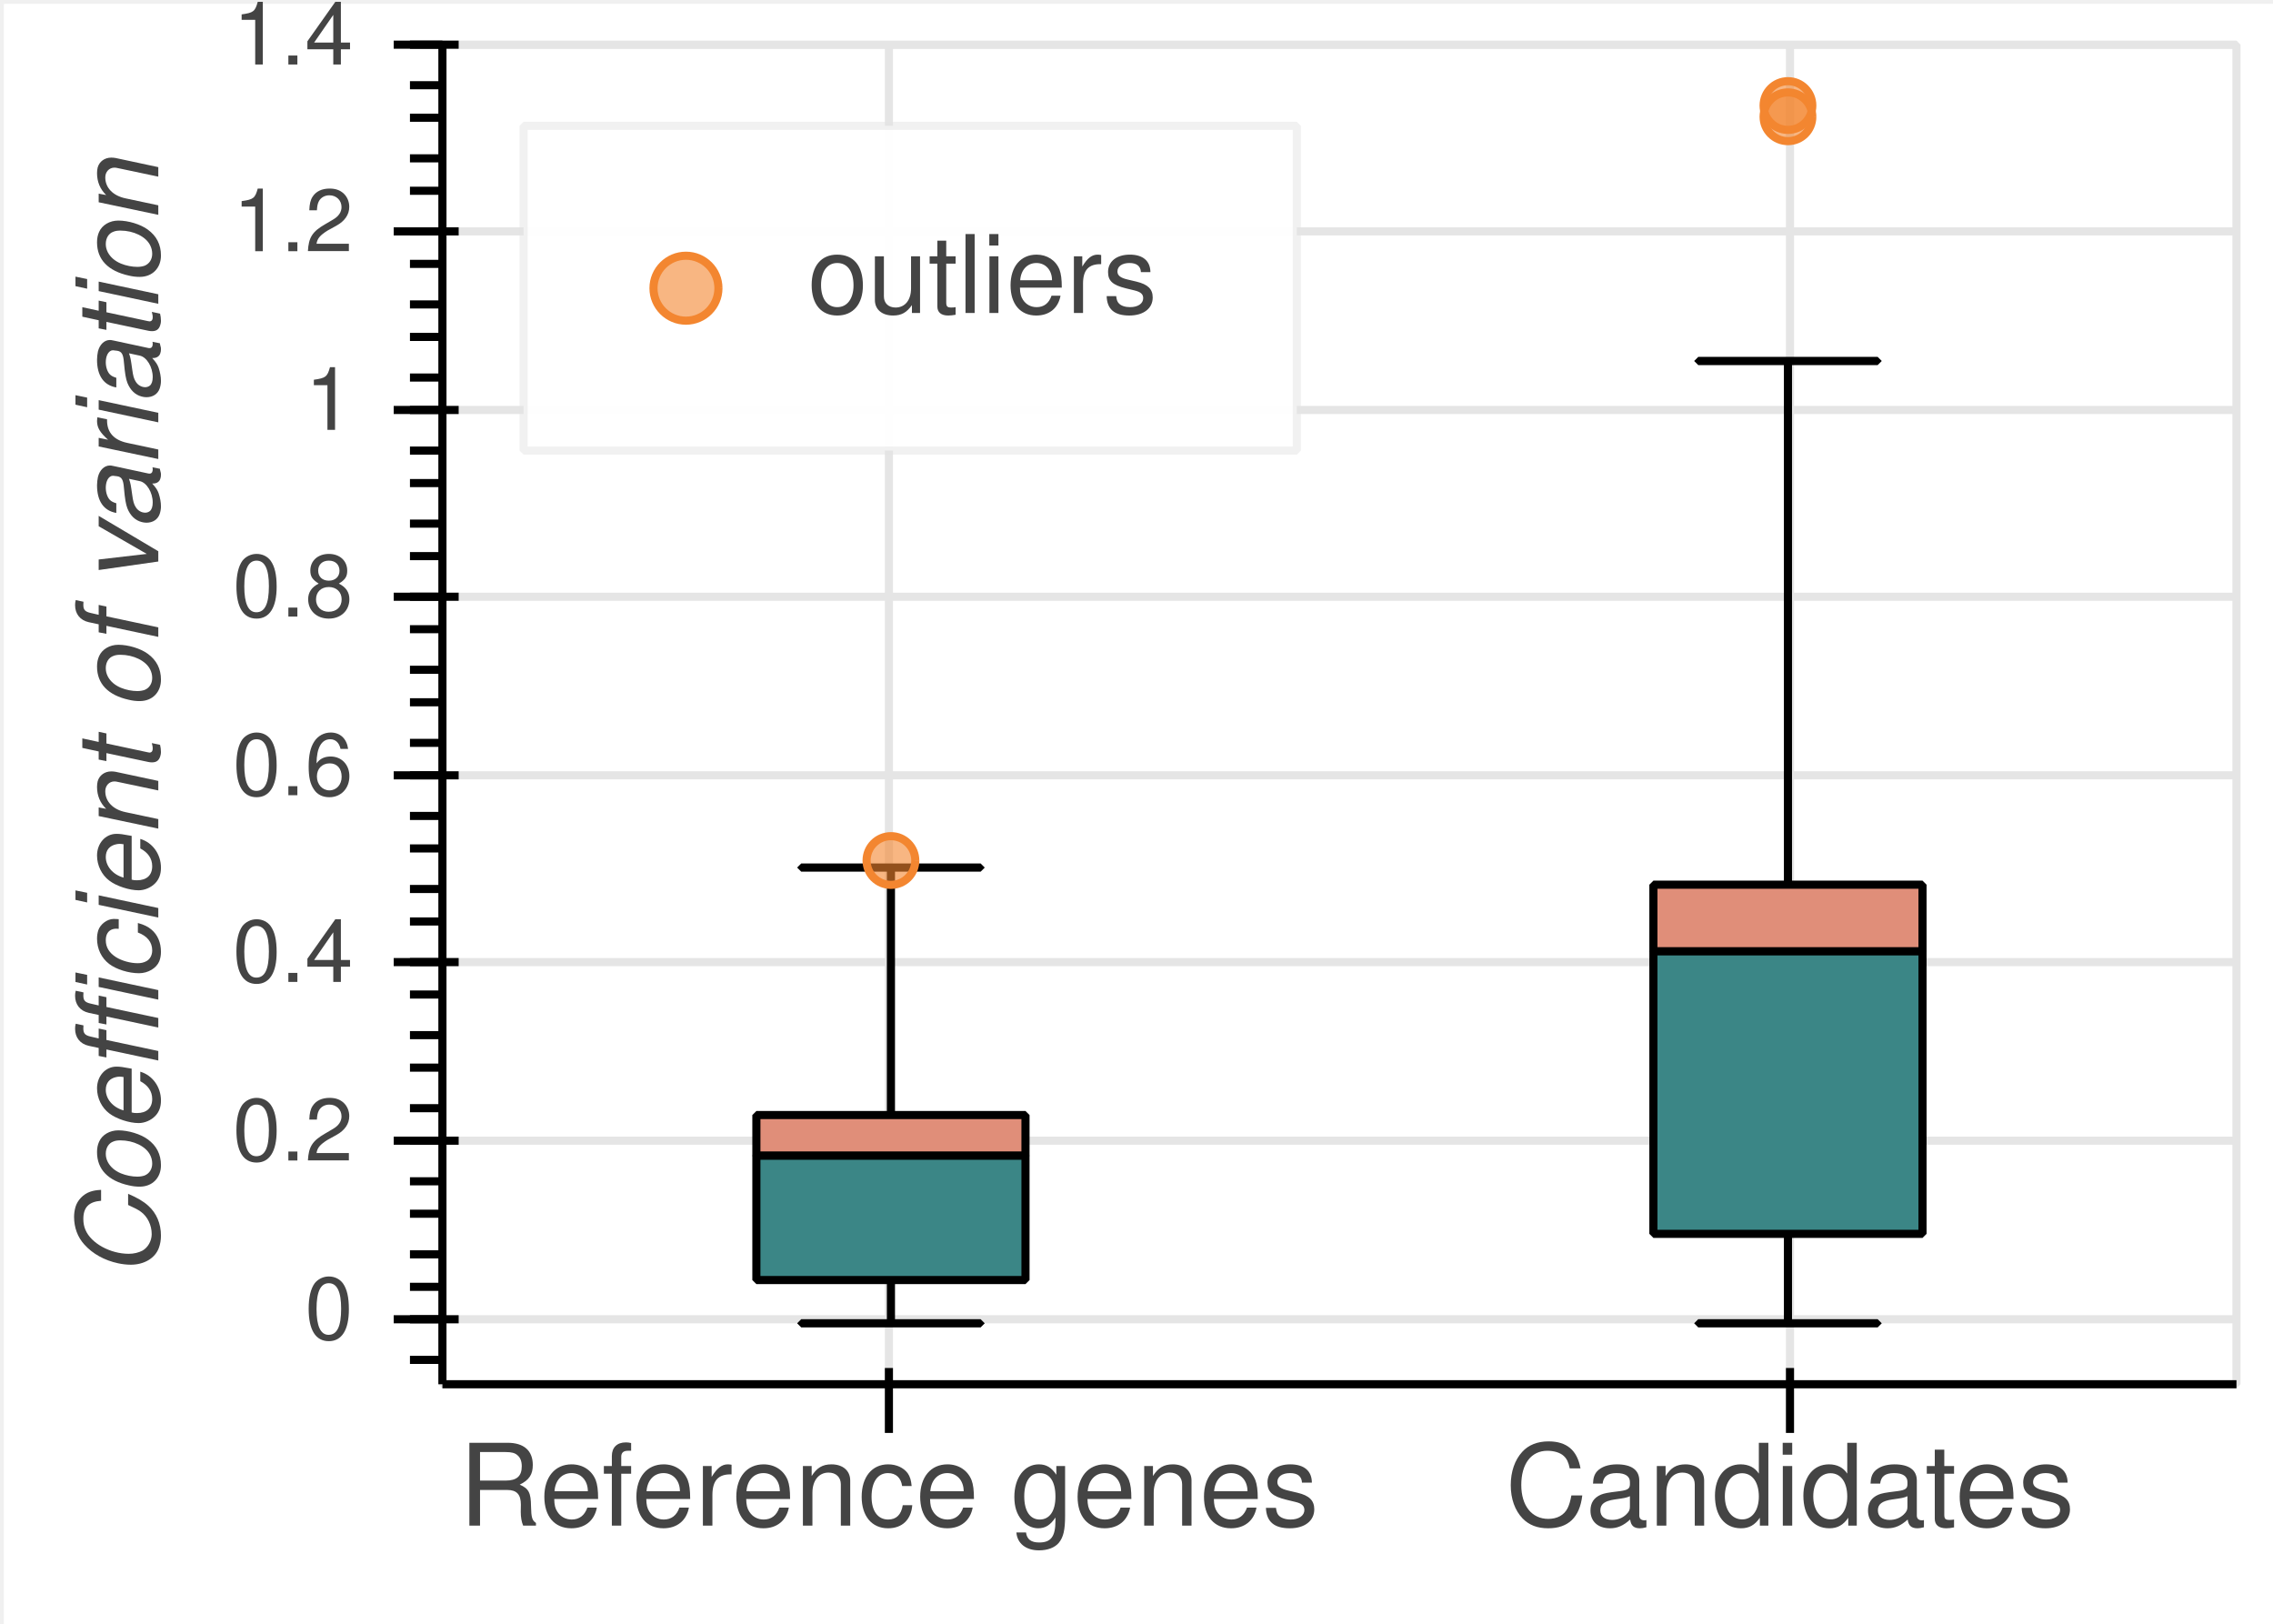
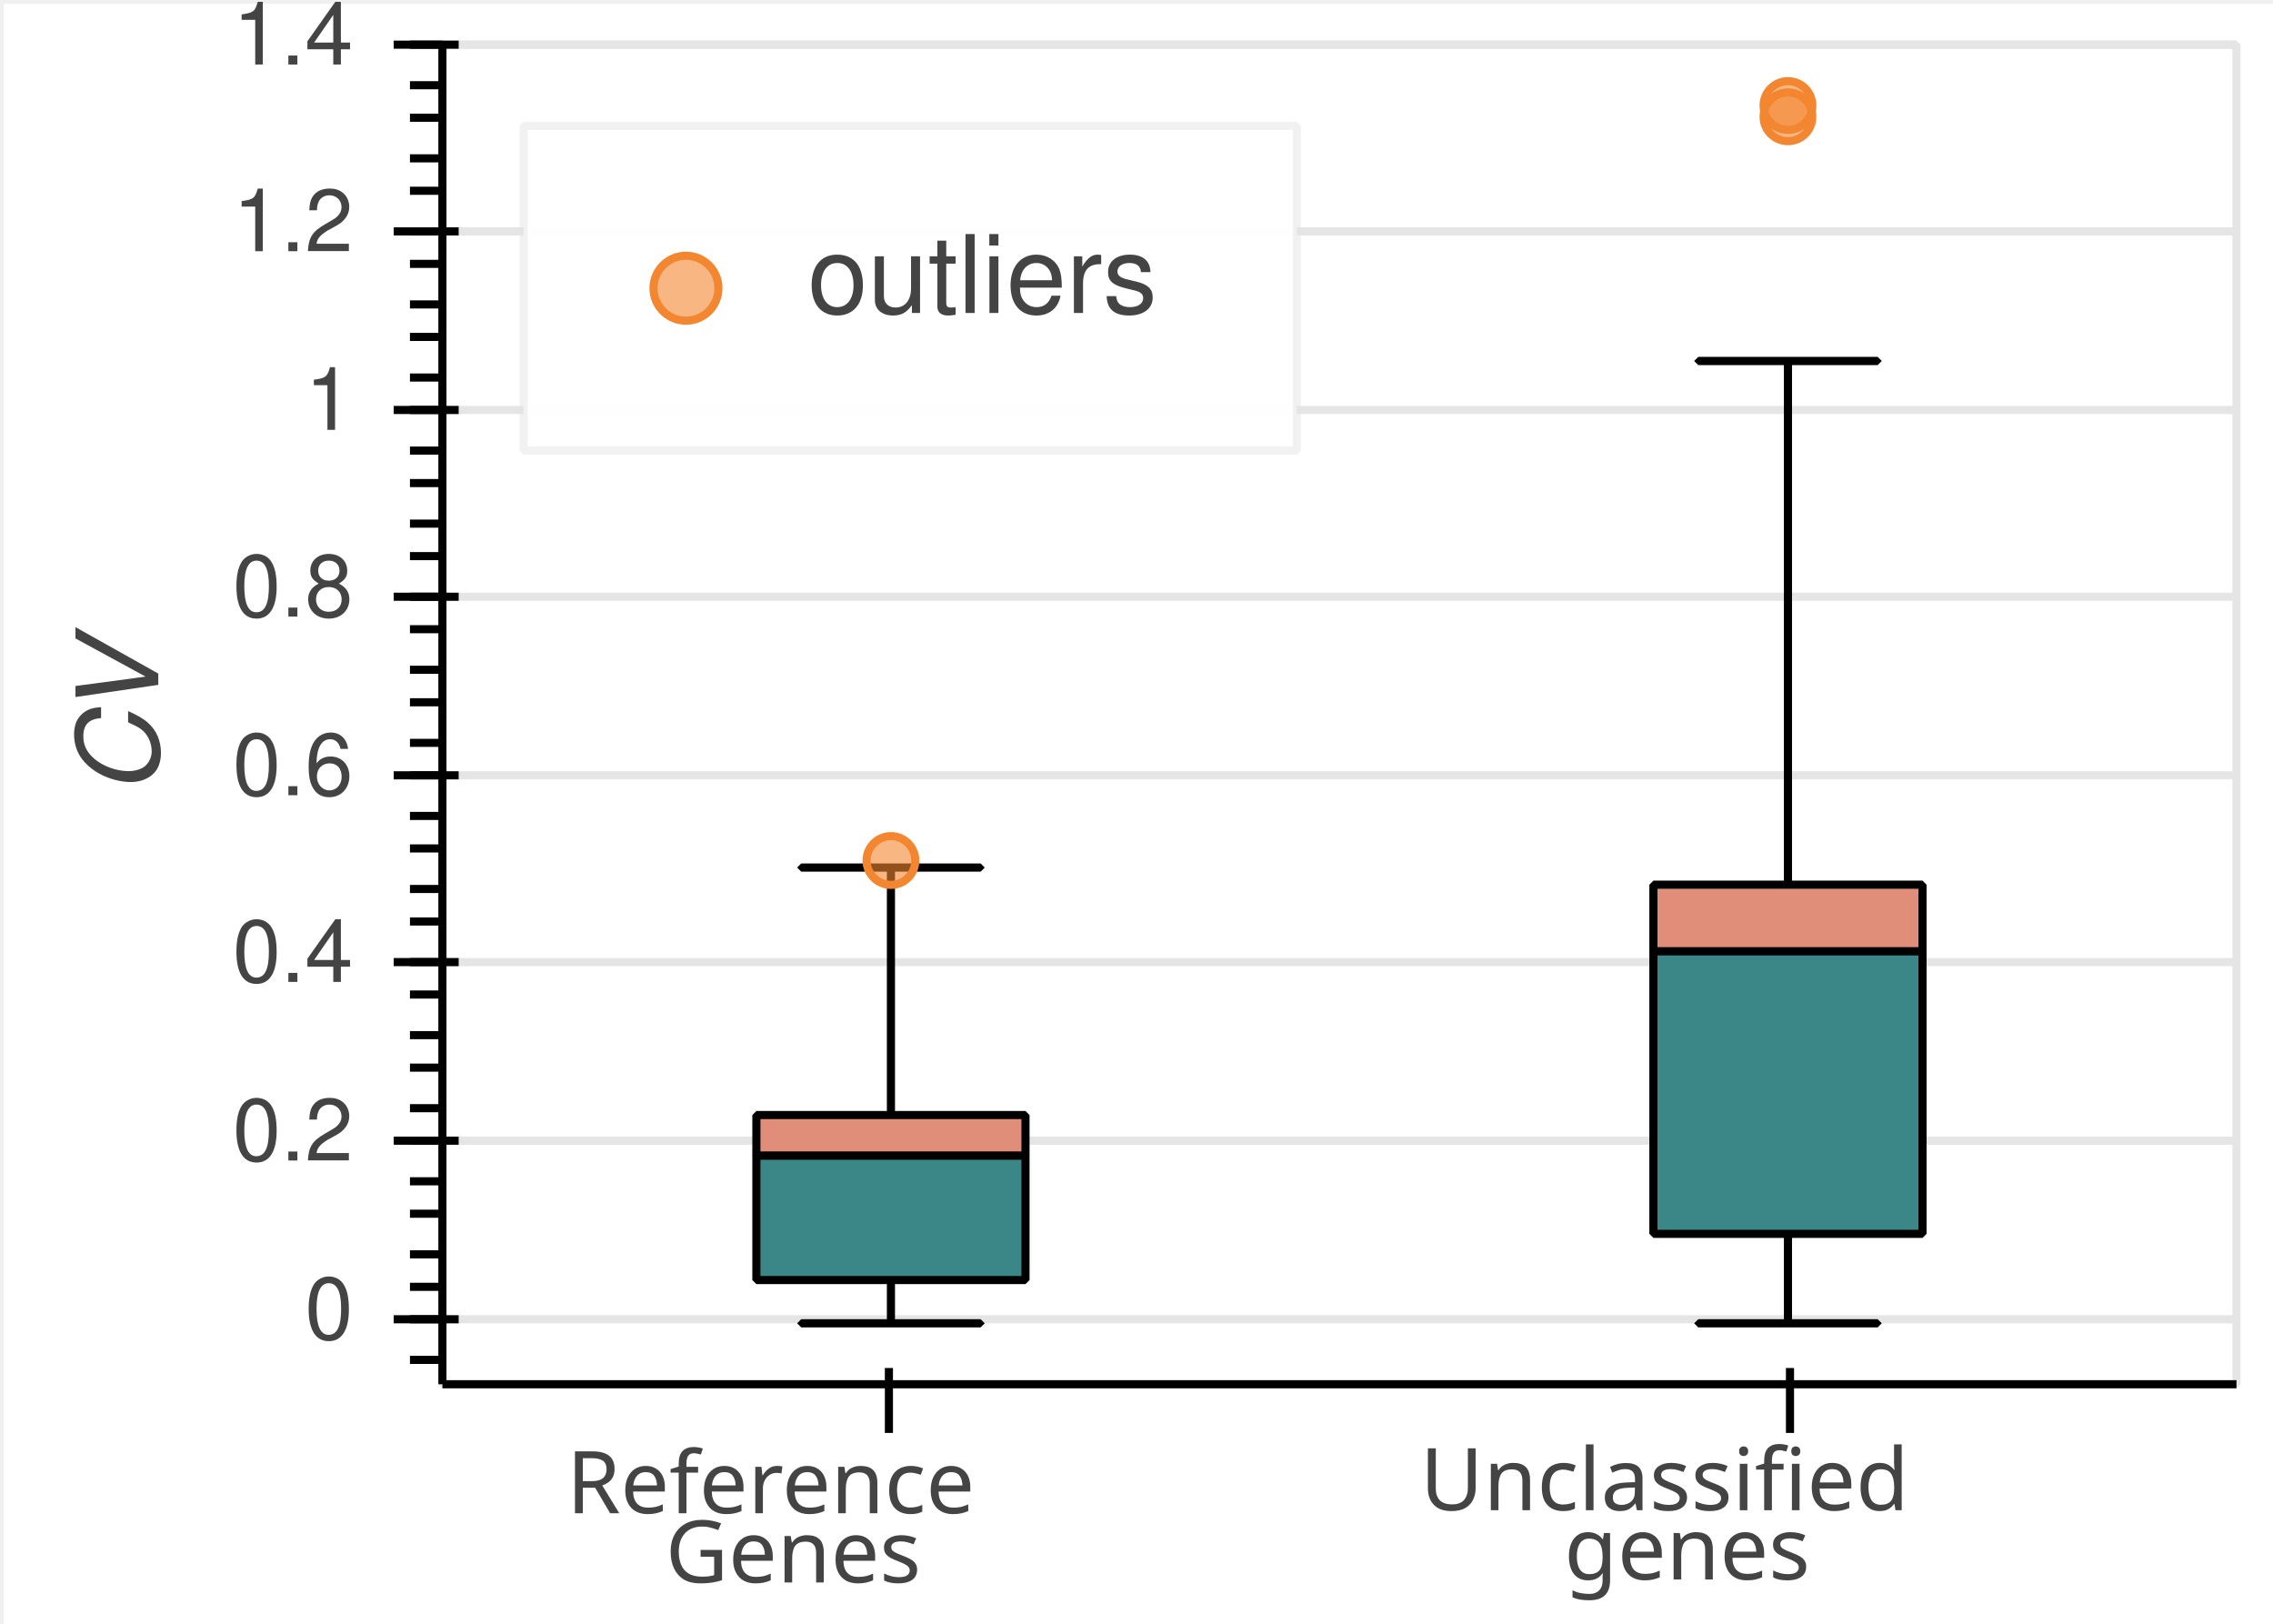
- <svg xmlns="http://www.w3.org/2000/svg" version="1.1" width="280" height="200" style="width: 280px; height: 200px;">
-   <defs>
-     <clipPath id="dWcUebFBPZFS">
-       <path fill="none" stroke="none" d=" M 54 5 L 275 5 L 275 170 L 54 170 L 54 5 Z" />
-     </clipPath>
-     <clipPath id="XABbaTvAFwQN">
-       <path fill="none" stroke="none" d=" M 54 5 L 275 5 L 275 170 L 54 170 L 54 5 Z" />
-     </clipPath>
-     <clipPath id="QqCUGDHZcXRS">
-       <path fill="none" stroke="none" d=" M 54 5 L 275 5 L 275 170 L 54 170 L 54 5 Z" />
-     </clipPath>
-     <clipPath id="DyMPgGIPIbKH">
-       <path fill="none" stroke="none" d=" M 54 5 L 275 5 L 275 170 L 54 170 L 54 5 Z" />
-     </clipPath>
-     <clipPath id="CxbRwcMqSClr">
-       <path fill="none" stroke="none" d=" M 54 5 L 275 5 L 275 170 L 54 170 L 54 5 Z" />
-     </clipPath>
-     <clipPath id="UkheVORNrIAE">
-       <path fill="none" stroke="none" d=" M 54 5 L 275 5 L 275 170 L 54 170 L 54 5 Z" />
-     </clipPath>
-     <clipPath id="qJFPRXQXPiIb">
-       <path fill="none" stroke="none" d=" M 54 5 L 275 5 L 275 170 L 54 170 L 54 5 Z" />
-     </clipPath>
-     <clipPath id="eFmvtSnFPlTO">
-       <path fill="none" stroke="none" d=" M 54 5 L 275 5 L 275 170 L 54 170 L 54 5 Z" />
-     </clipPath>
-     <clipPath id="cGqzswyVpsGr">
-       <path fill="none" stroke="none" d=" M 54 5 L 275 5 L 275 170 L 54 170 L 54 5 Z" />
-     </clipPath>
-     <clipPath id="ESkReUrMNBlT">
-       <path fill="none" stroke="none" d=" M 54 5 L 275 5 L 275 170 L 54 170 L 54 5 Z" />
-     </clipPath>
-     <clipPath id="wwkbJinFBzSa">
-       <path fill="none" stroke="none" d=" M 54 5 L 275 5 L 275 170 L 54 170 L 54 5 Z" />
+ <svg xmlns="http://www.w3.org/2000/svg" version="1.1" width="280" height="200" style="width: 280px; height: 200px;" id="svg369">
+   <defs id="defs35">
+     <clipPath id="pEiKUlxEWQmJ">
+       <path fill="none" stroke="none" d=" M 54 5 L 275 5 L 275 170 L 54 170 L 54 5 Z" id="path2" />
+     </clipPath>
+     <clipPath id="RhAcLsiMWcFC">
+       <path fill="none" stroke="none" d=" M 54 5 L 275 5 L 275 170 L 54 170 L 54 5 Z" id="path5" />
+     </clipPath>
+     <clipPath id="LGqTVmbfrDFL">
+       <path fill="none" stroke="none" d=" M 54 5 L 275 5 L 275 170 L 54 170 L 54 5 Z" id="path8" />
+     </clipPath>
+     <clipPath id="JyypcuKqXtlH">
+       <path fill="none" stroke="none" d=" M 54 5 L 275 5 L 275 170 L 54 170 L 54 5 Z" id="path11" />
+     </clipPath>
+     <clipPath id="FWuFBTWURmfx">
+       <path fill="none" stroke="none" d=" M 54 5 L 275 5 L 275 170 L 54 170 L 54 5 Z" id="path14" />
+     </clipPath>
+     <clipPath id="sAKCUELtCMRT">
+       <path fill="none" stroke="none" d=" M 54 5 L 275 5 L 275 170 L 54 170 L 54 5 Z" id="path17" />
+     </clipPath>
+     <clipPath id="BafLAgmKSBSr">
+       <path fill="none" stroke="none" d=" M 54 5 L 275 5 L 275 170 L 54 170 L 54 5 Z" id="path20" />
+     </clipPath>
+     <clipPath id="ZrccRVDxDikd">
+       <path fill="none" stroke="none" d=" M 54 5 L 275 5 L 275 170 L 54 170 L 54 5 Z" id="path23" />
+     </clipPath>
+     <clipPath id="yUMTApdTIIza">
+       <path fill="none" stroke="none" d=" M 54 5 L 275 5 L 275 170 L 54 170 L 54 5 Z" id="path26" />
+     </clipPath>
+     <clipPath id="uMLuQTzEzBxs">
+       <path fill="none" stroke="none" d=" M 54 5 L 275 5 L 275 170 L 54 170 L 54 5 Z" id="path29" />
+     </clipPath>
+     <clipPath id="TavxZtxIckoD">
+       <path fill="none" stroke="none" d=" M 54 5 L 275 5 L 275 170 L 54 170 L 54 5 Z" id="path32" />
    </clipPath>
  </defs>
-   <g>
-     <g transform="scale(1,1) translate(0.5,0.5)">
-       <rect fill="#FFFFFF" stroke="none" x="0" y="0" width="280" height="200" />
-       <rect fill="#ffffff" stroke="none" x="0" y="0" width="280" height="200" />
-       <rect fill="#FFFFFF" stroke="none" x="54" y="5" width="221" height="165" />
-       <rect fill="#ffffff" stroke="none" x="54" y="5" width="221" height="165" />
-       <g>
-         <rect fill="none" stroke="#e5e5e5" x="54" y="5" width="221" height="165" stroke-linejoin="bevel" stroke-miterlimit="10" />
-       </g>
-       <g clip-path="url(#dWcUebFBPZFS)">
-         <g>
-           <g>
-             <path fill="none" stroke="#e5e5e5" paint-order="fill stroke markers" d=" M 109 170 L 109 5" stroke-linejoin="bevel" stroke-miterlimit="10" />
-             <path fill="none" stroke="#e5e5e5" paint-order="fill stroke markers" d=" M 220 170 L 220 5" stroke-linejoin="bevel" stroke-miterlimit="10" />
-           </g>
-         </g>
-       </g>
-       <g clip-path="url(#XABbaTvAFwQN)">
-         <g>
-           <g>
-             <path fill="none" stroke="#e5e5e5" paint-order="fill stroke markers" d=" M 54 162 L 275 162" stroke-linejoin="bevel" stroke-miterlimit="10" />
-             <path fill="none" stroke="#e5e5e5" paint-order="fill stroke markers" d=" M 54 140 L 275 140" stroke-linejoin="bevel" stroke-miterlimit="10" />
-             <path fill="none" stroke="#e5e5e5" paint-order="fill stroke markers" d=" M 54 118 L 275 118" stroke-linejoin="bevel" stroke-miterlimit="10" />
-             <path fill="none" stroke="#e5e5e5" paint-order="fill stroke markers" d=" M 54 95 L 275 95" stroke-linejoin="bevel" stroke-miterlimit="10" />
-             <path fill="none" stroke="#e5e5e5" paint-order="fill stroke markers" d=" M 54 73 L 275 73" stroke-linejoin="bevel" stroke-miterlimit="10" />
-             <path fill="none" stroke="#e5e5e5" paint-order="fill stroke markers" d=" M 54 50 L 275 50" stroke-linejoin="bevel" stroke-miterlimit="10" />
-             <path fill="none" stroke="#e5e5e5" paint-order="fill stroke markers" d=" M 54 28 L 275 28" stroke-linejoin="bevel" stroke-miterlimit="10" />
-             <path fill="none" stroke="#e5e5e5" paint-order="fill stroke markers" d=" M 54 5 L 275 5" stroke-linejoin="bevel" stroke-miterlimit="10" />
-           </g>
-         </g>
-       </g>
-       <g clip-path="url(#QqCUGDHZcXRS)">
-         <g>
-           <g>
-             <path fill="none" stroke="none" />
-             <path fill="none" stroke="black" paint-order="fill stroke markers" d=" M 109.25 136.845 L 109.25 106.362" stroke-linejoin="bevel" stroke-miterlimit="10" />
-             <path fill="none" stroke="black" paint-order="fill stroke markers" d=" M 219.75 108.471 L 219.75 43.963" stroke-linejoin="bevel" stroke-miterlimit="10" />
-           </g>
-         </g>
-       </g>
-       <g clip-path="url(#DyMPgGIPIbKH)">
-         <g>
-           <g>
-             <path fill="none" stroke="none" />
-             <path fill="none" stroke="black" paint-order="fill stroke markers" d=" M 109.25 162.494 L 109.25 157.166" stroke-linejoin="bevel" stroke-miterlimit="10" />
-             <path fill="none" stroke="black" paint-order="fill stroke markers" d=" M 219.75 162.494 L 219.75 151.476" stroke-linejoin="bevel" stroke-miterlimit="10" />
-           </g>
-         </g>
-       </g>
-       <g clip-path="url(#CxbRwcMqSClr)">
-         <g>
-           <g>
-             <path fill="none" stroke="none" />
-             <path fill="#E08E79" stroke="none" paint-order="stroke fill markers" d=" M 92.675 141.851 L 125.825 141.851 L 125.825 136.845 L 92.675 136.845 L 92.675 141.851 Z" />
-             <path fill="none" stroke="black" paint-order="fill stroke markers" d=" M 92.675 141.851 L 125.825 141.851 L 125.825 136.845 L 92.675 136.845 L 92.675 141.851 Z" stroke-linejoin="bevel" stroke-miterlimit="10" />
-             <path fill="#E08E79" stroke="none" paint-order="stroke fill markers" d=" M 203.175 116.68 L 236.325 116.68 L 236.325 108.471 L 203.175 108.471 L 203.175 116.68 Z" />
-             <path fill="none" stroke="black" paint-order="fill stroke markers" d=" M 203.175 116.68 L 236.325 116.68 L 236.325 108.471 L 203.175 108.471 L 203.175 116.68 Z" stroke-linejoin="bevel" stroke-miterlimit="10" />
-           </g>
-         </g>
-       </g>
-       <g clip-path="url(#UkheVORNrIAE)">
-         <g>
-           <g>
-             <path fill="none" stroke="none" />
-             <path fill="#3B8686" stroke="none" paint-order="stroke fill markers" d=" M 92.675 157.166 L 125.825 157.166 L 125.825 141.851 L 92.675 141.851 L 92.675 157.166 Z" />
-             <path fill="none" stroke="black" paint-order="fill stroke markers" d=" M 92.675 157.166 L 125.825 157.166 L 125.825 141.851 L 92.675 141.851 L 92.675 157.166 Z" stroke-linejoin="bevel" stroke-miterlimit="10" />
-             <path fill="#3B8686" stroke="none" paint-order="stroke fill markers" d=" M 203.175 151.476 L 236.325 151.476 L 236.325 116.68 L 203.175 116.68 L 203.175 151.476 Z" />
-             <path fill="none" stroke="black" paint-order="fill stroke markers" d=" M 203.175 151.476 L 236.325 151.476 L 236.325 116.68 L 203.175 116.68 L 203.175 151.476 Z" stroke-linejoin="bevel" stroke-miterlimit="10" />
-           </g>
-         </g>
-       </g>
-       <g clip-path="url(#qJFPRXQXPiIb)">
-         <g>
-           <g>
-             <path fill="none" stroke="none" />
-             <rect fill="#1f77b4" stroke="none" x="98.2" y="162.489" width="22.1" height="0.011" />
-             <rect fill="#1f77b4" stroke="none" x="208.7" y="162.489" width="22.1" height="0.011" />
-             <path fill="none" stroke="black" paint-order="fill stroke markers" d=" M 98.2 162.489 L 120.3 162.489 L 120.3 162.5 L 98.2 162.5 L 98.2 162.489 Z" stroke-linejoin="bevel" stroke-miterlimit="10" />
-             <path fill="none" stroke="black" paint-order="fill stroke markers" d=" M 208.7 162.489 L 230.8 162.489 L 230.8 162.5 L 208.7 162.5 L 208.7 162.489 Z" stroke-linejoin="bevel" stroke-miterlimit="10" />
-             <path fill="none" stroke="black" paint-order="fill stroke markers" d="" stroke-linejoin="bevel" stroke-miterlimit="10" />
-           </g>
-         </g>
-       </g>
-       <g clip-path="url(#eFmvtSnFPlTO)">
-         <g>
-           <g>
-             <path fill="none" stroke="none" />
-             <rect fill="#1f77b4" stroke="none" x="98.2" y="106.356" width="22.1" height="0.011" />
-             <rect fill="#1f77b4" stroke="none" x="208.7" y="43.958" width="22.1" height="0.011" />
-             <path fill="none" stroke="black" paint-order="fill stroke markers" d=" M 98.2 106.356 L 120.3 106.356 L 120.3 106.367 L 98.2 106.367 L 98.2 106.356 Z" stroke-linejoin="bevel" stroke-miterlimit="10" />
-             <path fill="none" stroke="black" paint-order="fill stroke markers" d=" M 208.7 43.958 L 230.8 43.958 L 230.8 43.969 L 208.7 43.969 L 208.7 43.958 Z" stroke-linejoin="bevel" stroke-miterlimit="10" />
-             <path fill="none" stroke="black" paint-order="fill stroke markers" d="" stroke-linejoin="bevel" stroke-miterlimit="10" />
-           </g>
-         </g>
-       </g>
-       <g clip-path="url(#cGqzswyVpsGr)">
-         <g>
-           <g>
-             <path fill="none" stroke="none" />
-             <path fill="#F38630" stroke="#F38630" paint-order="fill stroke markers" d=" M 112.25 105.493 A 3 3 0 1 1 112.25 105.49" fill-opacity="0.6" stroke-linejoin="bevel" stroke-miterlimit="10" />
-           </g>
-         </g>
-       </g>
-       <g clip-path="url(#ESkReUrMNBlT)">
-         <g>
-           <g>
-             <path fill="none" stroke="none" />
-             <path fill="#F38630" stroke="#F38630" paint-order="fill stroke markers" d=" M 222.75 13.886 A 3 3 0 1 1 222.75 13.883" fill-opacity="0.6" stroke-linejoin="bevel" stroke-miterlimit="10" />
-             <path fill="#F38630" stroke="#F38630" paint-order="fill stroke markers" d=" M 222.75 12.5 A 3 3 0 1 1 222.75 12.497" fill-opacity="0.6" stroke-linejoin="bevel" stroke-miterlimit="10" />
-           </g>
-         </g>
-       </g>
-       <g clip-path="url(#wwkbJinFBzSa)">
-         <g>
-           <g />
-           <g>
-             <path fill="#ffffff" stroke="#e5e5e5" paint-order="fill stroke markers" d=" M 64 15 L 159.25 15 L 159.25 55 L 64 55 L 64 15 Z" fill-opacity="0.95" stroke-linejoin="bevel" stroke-miterlimit="10" stroke-opacity="0.5" />
-             <text fill="#444444" stroke="none" font-family="helvetica" font-size="10pt" font-style="normal" font-weight="normal" text-decoration="normal" x="99" y="35" text-anchor="start" dominant-baseline="central">outliers</text>
-             <path fill="#F38630" stroke="#F38630" paint-order="fill stroke markers" d=" M 88 35 A 4 4 0 1 1 88 34.996" fill-opacity="0.6" stroke-linejoin="bevel" stroke-miterlimit="10" />
-           </g>
-         </g>
-       </g>
-       <g />
-       <g>
-         <g fill="#444444">
-           <path fill="none" stroke="black" paint-order="fill stroke markers" d=" M 54 170 L 275 170" stroke-linejoin="bevel" stroke-miterlimit="10" />
-           <path fill="none" stroke="black" paint-order="fill stroke markers" d=" M 109 176 L 109 168" stroke-linejoin="bevel" stroke-miterlimit="10" />
-           <path fill="" stroke="black" paint-order="fill stroke markers" d=" M 220 176 L 220 168" stroke-linejoin="bevel" stroke-miterlimit="10" />
-           <g transform="translate(109,181) rotate(0,0,0)">
-             <text fill="" stroke="none" font-family="helvetica" font-size="14px" font-style="normal" font-weight="normal" text-decoration="normal" x="0" y="0" text-anchor="middle" dominant-baseline="hanging">Reference genes</text>
-             <g transform="rotate(0,0,0) translate(-109,-181) translate(220,181) rotate(0,0,0)">
-               <text fill="" stroke="none" font-family="helvetica" font-size="14px" font-style="normal" font-weight="normal" text-decoration="normal" x="0" y="0" text-anchor="middle" dominant-baseline="hanging">Candidates</text>
-               <g transform="rotate(0,0,0) translate(-220,-181)" />
-             </g>
-           </g>
-         </g>
-       </g>
-       <g>
-         <g fill="#444444">
-           <path fill="none" stroke="black" paint-order="fill stroke markers" d=" M 54 170 L 54 5" stroke-linejoin="bevel" stroke-miterlimit="10" />
-           <path fill="none" stroke="black" paint-order="fill stroke markers" d=" M 48 162 L 56 162" stroke-linejoin="bevel" stroke-miterlimit="10" />
-           <path fill="none" stroke="black" paint-order="fill stroke markers" d=" M 48 140 L 56 140" stroke-linejoin="bevel" stroke-miterlimit="10" />
-           <path fill="none" stroke="black" paint-order="fill stroke markers" d=" M 48 118 L 56 118" stroke-linejoin="bevel" stroke-miterlimit="10" />
-           <path fill="none" stroke="black" paint-order="fill stroke markers" d=" M 48 95 L 56 95" stroke-linejoin="bevel" stroke-miterlimit="10" />
-           <path fill="none" stroke="black" paint-order="fill stroke markers" d=" M 48 73 L 56 73" stroke-linejoin="bevel" stroke-miterlimit="10" />
-           <path fill="none" stroke="black" paint-order="fill stroke markers" d=" M 48 50 L 56 50" stroke-linejoin="bevel" stroke-miterlimit="10" />
-           <path fill="none" stroke="black" paint-order="fill stroke markers" d=" M 48 28 L 56 28" stroke-linejoin="bevel" stroke-miterlimit="10" />
-           <path fill="none" stroke="black" paint-order="fill stroke markers" d=" M 48 5 L 56 5" stroke-linejoin="bevel" stroke-miterlimit="10" />
-           <path fill="none" stroke="black" paint-order="fill stroke markers" d=" M 50 167 L 54 167" stroke-linejoin="bevel" stroke-miterlimit="10" />
-           <path fill="none" stroke="black" paint-order="fill stroke markers" d=" M 50 162 L 54 162" stroke-linejoin="bevel" stroke-miterlimit="10" />
-           <path fill="none" stroke="black" paint-order="fill stroke markers" d=" M 50 158 L 54 158" stroke-linejoin="bevel" stroke-miterlimit="10" />
-           <path fill="none" stroke="black" paint-order="fill stroke markers" d=" M 50 154 L 54 154" stroke-linejoin="bevel" stroke-miterlimit="10" />
-           <path fill="none" stroke="black" paint-order="fill stroke markers" d=" M 50 149 L 54 149" stroke-linejoin="bevel" stroke-miterlimit="10" />
-           <path fill="none" stroke="black" paint-order="fill stroke markers" d=" M 50 145 L 54 145" stroke-linejoin="bevel" stroke-miterlimit="10" />
-           <path fill="none" stroke="black" paint-order="fill stroke markers" d=" M 50 140 L 54 140" stroke-linejoin="bevel" stroke-miterlimit="10" />
-           <path fill="none" stroke="black" paint-order="fill stroke markers" d=" M 50 136 L 54 136" stroke-linejoin="bevel" stroke-miterlimit="10" />
-           <path fill="none" stroke="black" paint-order="fill stroke markers" d=" M 50 131 L 54 131" stroke-linejoin="bevel" stroke-miterlimit="10" />
-           <path fill="none" stroke="black" paint-order="fill stroke markers" d=" M 50 127 L 54 127" stroke-linejoin="bevel" stroke-miterlimit="10" />
-           <path fill="none" stroke="black" paint-order="fill stroke markers" d=" M 50 122 L 54 122" stroke-linejoin="bevel" stroke-miterlimit="10" />
-           <path fill="none" stroke="black" paint-order="fill stroke markers" d=" M 50 118 L 54 118" stroke-linejoin="bevel" stroke-miterlimit="10" />
-           <path fill="none" stroke="black" paint-order="fill stroke markers" d=" M 50 113 L 54 113" stroke-linejoin="bevel" stroke-miterlimit="10" />
-           <path fill="none" stroke="black" paint-order="fill stroke markers" d=" M 50 109 L 54 109" stroke-linejoin="bevel" stroke-miterlimit="10" />
-           <path fill="none" stroke="black" paint-order="fill stroke markers" d=" M 50 104 L 54 104" stroke-linejoin="bevel" stroke-miterlimit="10" />
-           <path fill="none" stroke="black" paint-order="fill stroke markers" d=" M 50 100 L 54 100" stroke-linejoin="bevel" stroke-miterlimit="10" />
-           <path fill="none" stroke="black" paint-order="fill stroke markers" d=" M 50 95 L 54 95" stroke-linejoin="bevel" stroke-miterlimit="10" />
-           <path fill="none" stroke="black" paint-order="fill stroke markers" d=" M 50 91 L 54 91" stroke-linejoin="bevel" stroke-miterlimit="10" />
-           <path fill="none" stroke="black" paint-order="fill stroke markers" d=" M 50 86 L 54 86" stroke-linejoin="bevel" stroke-miterlimit="10" />
-           <path fill="none" stroke="black" paint-order="fill stroke markers" d=" M 50 82 L 54 82" stroke-linejoin="bevel" stroke-miterlimit="10" />
-           <path fill="none" stroke="black" paint-order="fill stroke markers" d=" M 50 77 L 54 77" stroke-linejoin="bevel" stroke-miterlimit="10" />
-           <path fill="none" stroke="black" paint-order="fill stroke markers" d=" M 50 73 L 54 73" stroke-linejoin="bevel" stroke-miterlimit="10" />
-           <path fill="none" stroke="black" paint-order="fill stroke markers" d=" M 50 68 L 54 68" stroke-linejoin="bevel" stroke-miterlimit="10" />
-           <path fill="none" stroke="black" paint-order="fill stroke markers" d=" M 50 64 L 54 64" stroke-linejoin="bevel" stroke-miterlimit="10" />
-           <path fill="none" stroke="black" paint-order="fill stroke markers" d=" M 50 59 L 54 59" stroke-linejoin="bevel" stroke-miterlimit="10" />
-           <path fill="none" stroke="black" paint-order="fill stroke markers" d=" M 50 55 L 54 55" stroke-linejoin="bevel" stroke-miterlimit="10" />
-           <path fill="none" stroke="black" paint-order="fill stroke markers" d=" M 50 50 L 54 50" stroke-linejoin="bevel" stroke-miterlimit="10" />
-           <path fill="none" stroke="black" paint-order="fill stroke markers" d=" M 50 46 L 54 46" stroke-linejoin="bevel" stroke-miterlimit="10" />
-           <path fill="none" stroke="black" paint-order="fill stroke markers" d=" M 50 41 L 54 41" stroke-linejoin="bevel" stroke-miterlimit="10" />
-           <path fill="none" stroke="black" paint-order="fill stroke markers" d=" M 50 37 L 54 37" stroke-linejoin="bevel" stroke-miterlimit="10" />
-           <path fill="none" stroke="black" paint-order="fill stroke markers" d=" M 50 32 L 54 32" stroke-linejoin="bevel" stroke-miterlimit="10" />
-           <path fill="none" stroke="black" paint-order="fill stroke markers" d=" M 50 28 L 54 28" stroke-linejoin="bevel" stroke-miterlimit="10" />
-           <path fill="none" stroke="black" paint-order="fill stroke markers" d=" M 50 23 L 54 23" stroke-linejoin="bevel" stroke-miterlimit="10" />
-           <path fill="none" stroke="black" paint-order="fill stroke markers" d=" M 50 19 L 54 19" stroke-linejoin="bevel" stroke-miterlimit="10" />
-           <path fill="none" stroke="black" paint-order="fill stroke markers" d=" M 50 14 L 54 14" stroke-linejoin="bevel" stroke-miterlimit="10" />
-           <path fill="none" stroke="black" paint-order="fill stroke markers" d=" M 50 10 L 54 10" stroke-linejoin="bevel" stroke-miterlimit="10" />
-           <path fill="" stroke="black" paint-order="fill stroke markers" d=" M 50 5 L 54 5" stroke-linejoin="bevel" stroke-miterlimit="10" />
-           <g transform="translate(43,162) rotate(0,0,0)">
-             <text fill="" stroke="none" font-family="helvetica" font-size="8pt" font-style="normal" font-weight="normal" text-decoration="normal" x="0" y="0" text-anchor="end" dominant-baseline="central">0</text>
-             <g transform="rotate(0,0,0) translate(-43,-162) translate(43,140) rotate(0,0,0)">
-               <text fill="" stroke="none" font-family="helvetica" font-size="8pt" font-style="normal" font-weight="normal" text-decoration="normal" x="0" y="0" text-anchor="end" dominant-baseline="central">0.2</text>
-               <g transform="rotate(0,0,0) translate(-43,-140) translate(43,118) rotate(0,0,0)">
-                 <text fill="" stroke="none" font-family="helvetica" font-size="8pt" font-style="normal" font-weight="normal" text-decoration="normal" x="0" y="0" text-anchor="end" dominant-baseline="central">0.4</text>
-                 <g transform="rotate(0,0,0) translate(-43,-118) translate(43,95) rotate(0,0,0)">
-                   <text fill="" stroke="none" font-family="helvetica" font-size="8pt" font-style="normal" font-weight="normal" text-decoration="normal" x="0" y="0" text-anchor="end" dominant-baseline="central">0.6</text>
-                   <g transform="rotate(0,0,0) translate(-43,-95) translate(43,73) rotate(0,0,0)">
-                     <text fill="" stroke="none" font-family="helvetica" font-size="8pt" font-style="normal" font-weight="normal" text-decoration="normal" x="0" y="0" text-anchor="end" dominant-baseline="central">0.8</text>
-                     <g transform="rotate(0,0,0) translate(-43,-73) translate(43,50) rotate(0,0,0)">
-                       <text fill="" stroke="none" font-family="helvetica" font-size="8pt" font-style="normal" font-weight="normal" text-decoration="normal" x="0" y="0" text-anchor="end" dominant-baseline="central">1</text>
-                       <g transform="rotate(0,0,0) translate(-43,-50) translate(43,28) rotate(0,0,0)">
-                         <text fill="" stroke="none" font-family="helvetica" font-size="8pt" font-style="normal" font-weight="normal" text-decoration="normal" x="0" y="0" text-anchor="end" dominant-baseline="central">1.2</text>
-                         <g transform="rotate(0,0,0) translate(-43,-28) translate(43,5) rotate(0,0,0)">
-                           <text fill="" stroke="none" font-family="helvetica" font-size="8pt" font-style="normal" font-weight="normal" text-decoration="normal" x="0" y="0" text-anchor="end" dominant-baseline="central">1.4</text>
-                           <g transform="rotate(0,0,0) translate(-43,-5) translate(19,88) rotate(-90,0,0)">
-                             <text fill="" stroke="none" font-family="helvetica" font-size="14px" font-style="italic" font-weight="normal" text-decoration="normal" x="0" y="0" text-anchor="middle" dominant-baseline="alphabetic">Coefficient of variation</text>
-                             <g transform="rotate(90,0,0) translate(-19,-88)" />
-                           </g>
-                         </g>
+   <rect x="0.5" y="0.5" width="280" height="200" id="rect37" style="fill:#ffffff;stroke:none" />
+   <rect x="0.5" y="0.5" width="280" height="200" id="rect39" style="fill:#ffffff;stroke:none" />
+   <rect x="54.5" y="5.5" width="221" height="165" id="rect41" style="fill:#ffffff;stroke:none" />
+   <rect x="54.5" y="5.5" width="221" height="165" id="rect43" style="fill:#ffffff;stroke:none" />
+   <g id="g47" transform="translate(0.5,0.5)">
+     <rect x="54" y="5" width="221" height="165" stroke-miterlimit="10" id="rect45" style="fill:none;stroke:#e5e5e5;stroke-linejoin:bevel;stroke-miterlimit:10" />
+   </g>
+   <g id="g77" transform="translate(0.5,0.5)">
+     <g id="g75">
+       <path style="fill:none;stroke:#e5e5e5;stroke-linejoin:bevel;stroke-miterlimit:10;paint-order:fill stroke markers" id="path59" stroke-miterlimit="10" d="M 54,162 H 275" />
+       <path style="fill:none;stroke:#e5e5e5;stroke-linejoin:bevel;stroke-miterlimit:10;paint-order:fill stroke markers" id="path61" stroke-miterlimit="10" d="M 54,140 H 275" />
+       <path style="fill:none;stroke:#e5e5e5;stroke-linejoin:bevel;stroke-miterlimit:10;paint-order:fill stroke markers" id="path63" stroke-miterlimit="10" d="M 54,118 H 275" />
+       <path style="fill:none;stroke:#e5e5e5;stroke-linejoin:bevel;stroke-miterlimit:10;paint-order:fill stroke markers" id="path65" stroke-miterlimit="10" d="M 54,95 H 275" />
+       <path style="fill:none;stroke:#e5e5e5;stroke-linejoin:bevel;stroke-miterlimit:10;paint-order:fill stroke markers" id="path67" stroke-miterlimit="10" d="M 54,73 H 275" />
+       <path style="fill:none;stroke:#e5e5e5;stroke-linejoin:bevel;stroke-miterlimit:10;paint-order:fill stroke markers" id="path69" stroke-miterlimit="10" d="M 54,50 H 275" />
+       <path style="fill:none;stroke:#e5e5e5;stroke-linejoin:bevel;stroke-miterlimit:10;paint-order:fill stroke markers" id="path71" stroke-miterlimit="10" d="M 54,28 H 275" />
+       <path style="fill:none;stroke:#e5e5e5;stroke-linejoin:bevel;stroke-miterlimit:10;paint-order:fill stroke markers" id="path73" stroke-miterlimit="10" d="M 54,5 H 275" />
+     </g>
+   </g>
+   <g clip-path="url(#LGqTVmbfrDFL)" id="g91" transform="translate(0.5,0.5)">
+     <g id="g89">
+       <g id="g87">
+         <path id="path81" d="" style="fill:none;stroke:none" />
+         <path d="M 109.25,136.845 V 106.362" stroke-miterlimit="10" id="path83" style="fill:none;stroke:#000000;stroke-linejoin:bevel;stroke-miterlimit:10;paint-order:fill stroke markers" />
+         <path d="M 219.75,108.471 V 43.963" stroke-miterlimit="10" id="path85" style="fill:none;stroke:#000000;stroke-linejoin:bevel;stroke-miterlimit:10;paint-order:fill stroke markers" />
+       </g>
+     </g>
+   </g>
+   <g clip-path="url(#JyypcuKqXtlH)" id="g103" transform="translate(0.5,0.5)">
+     <g id="g101">
+       <g id="g99">
+         <path id="path93" d="" style="fill:none;stroke:none" />
+         <path d="m 109.25,162.494 v -5.328" stroke-miterlimit="10" id="path95" style="fill:none;stroke:#000000;stroke-linejoin:bevel;stroke-miterlimit:10;paint-order:fill stroke markers" />
+         <path d="M 219.75,162.494 V 151.476" stroke-miterlimit="10" id="path97" style="fill:none;stroke:#000000;stroke-linejoin:bevel;stroke-miterlimit:10;paint-order:fill stroke markers" />
+       </g>
+     </g>
+   </g>
+   <g clip-path="url(#FWuFBTWURmfx)" id="g119" transform="translate(0.5,0.5)">
+     <g id="g117">
+       <g id="g115">
+         <path id="path105" d="" style="fill:none;stroke:none" />
+         <path d="m 92.675,141.851 h 33.15 v -5.007 h -33.15 z" id="path107" style="fill:#e08e79;stroke:none;paint-order:stroke fill markers" />
+         <path d="m 92.675,141.851 h 33.15 v -5.007 h -33.15 z" stroke-miterlimit="10" id="path109" style="fill:none;stroke:#000000;stroke-linejoin:bevel;stroke-miterlimit:10;paint-order:fill stroke markers" />
+         <path d="m 203.175,116.68 h 33.15 v -8.209 h -33.15 z" id="path111" style="fill:#e08e79;stroke:none;paint-order:stroke fill markers" />
+         <path d="m 203.175,116.68 h 33.15 v -8.209 h -33.15 z" stroke-miterlimit="10" id="path113" style="fill:none;stroke:#000000;stroke-linejoin:bevel;stroke-miterlimit:10;paint-order:fill stroke markers" />
+       </g>
+     </g>
+   </g>
+   <g clip-path="url(#sAKCUELtCMRT)" id="g135" transform="translate(0.5,0.5)">
+     <g id="g133">
+       <g id="g131">
+         <path id="path121" d="" style="fill:none;stroke:none" />
+         <path d="m 92.675,157.166 h 33.15 v -15.315 h -33.15 z" id="path123" style="fill:#3b8686;stroke:none;paint-order:stroke fill markers" />
+         <path d="m 92.675,157.166 h 33.15 v -15.315 h -33.15 z" stroke-miterlimit="10" id="path125" style="fill:none;stroke:#000000;stroke-linejoin:bevel;stroke-miterlimit:10;paint-order:fill stroke markers" />
+         <path d="m 203.175,151.476 h 33.15 v -34.796 h -33.15 z" id="path127" style="fill:#3b8686;stroke:none;paint-order:stroke fill markers" />
+         <path d="m 203.175,151.476 h 33.15 v -34.796 h -33.15 z" stroke-miterlimit="10" id="path129" style="fill:none;stroke:#000000;stroke-linejoin:bevel;stroke-miterlimit:10;paint-order:fill stroke markers" />
+       </g>
+     </g>
+   </g>
+   <g clip-path="url(#BafLAgmKSBSr)" id="g153" transform="translate(0.5,0.5)">
+     <g id="g151">
+       <g id="g149">
+         <path id="path137" d="" style="fill:none;stroke:none" />
+         <rect x="98.2" y="162.489" width="22.1" height="0.011" id="rect139" style="fill:#1f77b4;stroke:none" />
+         <rect x="208.7" y="162.489" width="22.1" height="0.011" id="rect141" style="fill:#1f77b4;stroke:none" />
+         <path d="m 98.2,162.489 h 22.1 V 162.5 H 98.2 Z" stroke-miterlimit="10" id="path143" style="fill:none;stroke:#000000;stroke-linejoin:bevel;stroke-miterlimit:10;paint-order:fill stroke markers" />
+         <path d="m 208.7,162.489 h 22.1 V 162.5 h -22.1 z" stroke-miterlimit="10" id="path145" style="fill:none;stroke:#000000;stroke-linejoin:bevel;stroke-miterlimit:10;paint-order:fill stroke markers" />
+         <path d="" stroke-miterlimit="10" id="path147" style="fill:none;stroke:#000000;stroke-linejoin:bevel;stroke-miterlimit:10;paint-order:fill stroke markers" />
+       </g>
+     </g>
+   </g>
+   <g clip-path="url(#ZrccRVDxDikd)" id="g171" transform="translate(0.5,0.5)">
+     <g id="g169">
+       <g id="g167">
+         <path id="path155" d="" style="fill:none;stroke:none" />
+         <rect x="98.2" y="106.356" width="22.1" height="0.011" id="rect157" style="fill:#1f77b4;stroke:none" />
+         <rect x="208.7" y="43.958" width="22.1" height="0.011" id="rect159" style="fill:#1f77b4;stroke:none" />
+         <path d="m 98.2,106.356 h 22.1 v 0.011 H 98.2 Z" stroke-miterlimit="10" id="path161" style="fill:none;stroke:#000000;stroke-linejoin:bevel;stroke-miterlimit:10;paint-order:fill stroke markers" />
+         <path d="m 208.7,43.958 h 22.1 v 0.011 h -22.1 z" stroke-miterlimit="10" id="path163" style="fill:none;stroke:#000000;stroke-linejoin:bevel;stroke-miterlimit:10;paint-order:fill stroke markers" />
+         <path d="" stroke-miterlimit="10" id="path165" style="fill:none;stroke:#000000;stroke-linejoin:bevel;stroke-miterlimit:10;paint-order:fill stroke markers" />
+       </g>
+     </g>
+   </g>
+   <g clip-path="url(#yUMTApdTIIza)" id="g181" transform="translate(0.5,0.5)">
+     <g id="g179">
+       <g id="g177">
+         <path id="path173" d="" style="fill:none;stroke:none" />
+         <path d="m 112.25,105.493 a 3,3 0 1 1 0,-0.003" stroke-miterlimit="10" id="path175" style="fill:#f38630;fill-opacity:0.6;stroke:#f38630;stroke-linejoin:bevel;stroke-miterlimit:10;paint-order:fill stroke markers" />
+       </g>
+     </g>
+   </g>
+   <g clip-path="url(#uMLuQTzEzBxs)" id="g193" transform="translate(0.5,0.5)">
+     <g id="g191">
+       <g id="g189">
+         <path id="path183" d="" style="fill:none;stroke:none" />
+         <path d="m 222.75,13.886 a 3,3 0 1 1 0,-0.003" stroke-miterlimit="10" id="path185" style="fill:#f38630;fill-opacity:0.6;stroke:#f38630;stroke-linejoin:bevel;stroke-miterlimit:10;paint-order:fill stroke markers" />
+         <path d="m 222.75,12.5 a 3,3 0 1 1 0,-0.003" stroke-miterlimit="10" id="path187" style="fill:#f38630;fill-opacity:0.6;stroke:#f38630;stroke-linejoin:bevel;stroke-miterlimit:10;paint-order:fill stroke markers" />
+       </g>
+     </g>
+   </g>
+   <g clip-path="url(#TavxZtxIckoD)" id="g207" transform="translate(0.5,0.5)">
+     <g id="g205">
+       <g id="g195" />
+       <g id="g203">
+         <path d="m 64,15 h 95.25 V 55 H 64 Z" stroke-miterlimit="10" id="path197" style="fill:#ffffff;fill-opacity:0.95;stroke:#e5e5e5;stroke-linejoin:bevel;stroke-miterlimit:10;stroke-opacity:0.5;paint-order:fill stroke markers" />
+         <text font-size="10pt" font-style="normal" font-weight="normal" text-decoration="normal" x="99" y="35" dominant-baseline="central" id="text199" style="font-style:normal;font-weight:normal;font-size:13.333px;font-family:helvetica;dominant-baseline:central;text-anchor:start;fill:#444444;stroke:none">outliers</text>
+         <path d="m 88,35 a 4,4 0 1 1 -2e-6,-0.004" stroke-miterlimit="10" id="path201" style="fill:#f38630;fill-opacity:0.6;stroke:#f38630;stroke-linejoin:bevel;stroke-miterlimit:10;paint-order:fill stroke markers" />
+       </g>
+     </g>
+   </g>
+   <g id="g209" transform="translate(0.5,0.5)" />
+   <path d="m 54.5,170.5 h 221" stroke-miterlimit="10" id="path211" style="fill:none;stroke:#000000;stroke-linejoin:bevel;stroke-miterlimit:10;paint-order:fill stroke markers" />
+   <path d="m 109.5,176.5 v -8" stroke-miterlimit="10" id="path213" style="fill:none;stroke:#000000;stroke-linejoin:bevel;stroke-miterlimit:10;paint-order:fill stroke markers" />
+   <path d="m 220.5,176.5 v -8" stroke-miterlimit="10" id="path215" style="fill:#444444;stroke:#000000;stroke-linejoin:bevel;stroke-miterlimit:10;paint-order:fill stroke markers" />
+   <g transform="translate(109.5,181.5)" id="g225" style="fill:#444444">
+     <g transform="translate(111)" id="g223">
+       <g transform="translate(-220,-181)" id="g221" />
+       <g id="g1544">
+         <text id="text1537" y="4.515" x="-0.194" style="font-style:normal;font-weight:normal;font-size:10.667px;line-height:0.8;font-family:sans-serif;text-align:center;letter-spacing:0px;word-spacing:0px;text-anchor:middle;fill:#444444;fill-opacity:1;stroke:none" xml:space="preserve">
+           <tspan y="4.515" x="-0.194" id="tspan1535">Unclassified</tspan>
+           <tspan id="tspan1539" y="13.048" x="-0.194">genes</tspan>
+         </text>
+       </g>
+     </g>
+     <g style="fill:#444444" transform="translate(0.8841977,0.3727626)" id="g223-3">
+       <g transform="translate(-220,-181)" id="g221-6" />
+       <g id="g1544-7">
+         <text id="text1537-5" y="4.515" x="-0.194" style="font-style:normal;font-weight:normal;font-size:10.667px;line-height:0.8;font-family:sans-serif;text-align:center;letter-spacing:0px;word-spacing:0px;text-anchor:middle;fill:#444444;fill-opacity:1;stroke:none" xml:space="preserve">
+           <tspan id="tspan1539-5" y="4.515" x="-0.194">Reference</tspan>
+           <tspan y="13.048" x="-0.194" id="tspan1578">Genes</tspan>
+         </text>
+       </g>
+     </g>
+   </g>
+   <g id="g363" transform="translate(0.5,0.5)">
+     <g id="g361" style="fill:#444444">
+       <path d="M 54,170 V 5" stroke-miterlimit="10" id="path231" style="fill:none;stroke:#000000;stroke-linejoin:bevel;stroke-miterlimit:10;paint-order:fill stroke markers" />
+       <path d="m 48,162 h 8" stroke-miterlimit="10" id="path233" style="fill:none;stroke:#000000;stroke-linejoin:bevel;stroke-miterlimit:10;paint-order:fill stroke markers" />
+       <path d="m 48,140 h 8" stroke-miterlimit="10" id="path235" style="fill:none;stroke:#000000;stroke-linejoin:bevel;stroke-miterlimit:10;paint-order:fill stroke markers" />
+       <path d="m 48,118 h 8" stroke-miterlimit="10" id="path237" style="fill:none;stroke:#000000;stroke-linejoin:bevel;stroke-miterlimit:10;paint-order:fill stroke markers" />
+       <path d="m 48,95 h 8" stroke-miterlimit="10" id="path239" style="fill:none;stroke:#000000;stroke-linejoin:bevel;stroke-miterlimit:10;paint-order:fill stroke markers" />
+       <path d="m 48,73 h 8" stroke-miterlimit="10" id="path241" style="fill:none;stroke:#000000;stroke-linejoin:bevel;stroke-miterlimit:10;paint-order:fill stroke markers" />
+       <path d="m 48,50 h 8" stroke-miterlimit="10" id="path243" style="fill:none;stroke:#000000;stroke-linejoin:bevel;stroke-miterlimit:10;paint-order:fill stroke markers" />
+       <path d="m 48,28 h 8" stroke-miterlimit="10" id="path245" style="fill:none;stroke:#000000;stroke-linejoin:bevel;stroke-miterlimit:10;paint-order:fill stroke markers" />
+       <path d="m 48,5 h 8" stroke-miterlimit="10" id="path247" style="fill:none;stroke:#000000;stroke-linejoin:bevel;stroke-miterlimit:10;paint-order:fill stroke markers" />
+       <path d="m 50,167 h 4" stroke-miterlimit="10" id="path249" style="fill:none;stroke:#000000;stroke-linejoin:bevel;stroke-miterlimit:10;paint-order:fill stroke markers" />
+       <path d="m 50,162 h 4" stroke-miterlimit="10" id="path251" style="fill:none;stroke:#000000;stroke-linejoin:bevel;stroke-miterlimit:10;paint-order:fill stroke markers" />
+       <path d="m 50,158 h 4" stroke-miterlimit="10" id="path253" style="fill:none;stroke:#000000;stroke-linejoin:bevel;stroke-miterlimit:10;paint-order:fill stroke markers" />
+       <path d="m 50,154 h 4" stroke-miterlimit="10" id="path255" style="fill:none;stroke:#000000;stroke-linejoin:bevel;stroke-miterlimit:10;paint-order:fill stroke markers" />
+       <path d="m 50,149 h 4" stroke-miterlimit="10" id="path257" style="fill:none;stroke:#000000;stroke-linejoin:bevel;stroke-miterlimit:10;paint-order:fill stroke markers" />
+       <path d="m 50,145 h 4" stroke-miterlimit="10" id="path259" style="fill:none;stroke:#000000;stroke-linejoin:bevel;stroke-miterlimit:10;paint-order:fill stroke markers" />
+       <path d="m 50,140 h 4" stroke-miterlimit="10" id="path261" style="fill:none;stroke:#000000;stroke-linejoin:bevel;stroke-miterlimit:10;paint-order:fill stroke markers" />
+       <path d="m 50,136 h 4" stroke-miterlimit="10" id="path263" style="fill:none;stroke:#000000;stroke-linejoin:bevel;stroke-miterlimit:10;paint-order:fill stroke markers" />
+       <path d="m 50,131 h 4" stroke-miterlimit="10" id="path265" style="fill:none;stroke:#000000;stroke-linejoin:bevel;stroke-miterlimit:10;paint-order:fill stroke markers" />
+       <path d="m 50,127 h 4" stroke-miterlimit="10" id="path267" style="fill:none;stroke:#000000;stroke-linejoin:bevel;stroke-miterlimit:10;paint-order:fill stroke markers" />
+       <path d="m 50,122 h 4" stroke-miterlimit="10" id="path269" style="fill:none;stroke:#000000;stroke-linejoin:bevel;stroke-miterlimit:10;paint-order:fill stroke markers" />
+       <path d="m 50,118 h 4" stroke-miterlimit="10" id="path271" style="fill:none;stroke:#000000;stroke-linejoin:bevel;stroke-miterlimit:10;paint-order:fill stroke markers" />
+       <path d="m 50,113 h 4" stroke-miterlimit="10" id="path273" style="fill:none;stroke:#000000;stroke-linejoin:bevel;stroke-miterlimit:10;paint-order:fill stroke markers" />
+       <path d="m 50,109 h 4" stroke-miterlimit="10" id="path275" style="fill:none;stroke:#000000;stroke-linejoin:bevel;stroke-miterlimit:10;paint-order:fill stroke markers" />
+       <path d="m 50,104 h 4" stroke-miterlimit="10" id="path277" style="fill:none;stroke:#000000;stroke-linejoin:bevel;stroke-miterlimit:10;paint-order:fill stroke markers" />
+       <path d="m 50,100 h 4" stroke-miterlimit="10" id="path279" style="fill:none;stroke:#000000;stroke-linejoin:bevel;stroke-miterlimit:10;paint-order:fill stroke markers" />
+       <path d="m 50,95 h 4" stroke-miterlimit="10" id="path281" style="fill:none;stroke:#000000;stroke-linejoin:bevel;stroke-miterlimit:10;paint-order:fill stroke markers" />
+       <path d="m 50,91 h 4" stroke-miterlimit="10" id="path283" style="fill:none;stroke:#000000;stroke-linejoin:bevel;stroke-miterlimit:10;paint-order:fill stroke markers" />
+       <path d="m 50,86 h 4" stroke-miterlimit="10" id="path285" style="fill:none;stroke:#000000;stroke-linejoin:bevel;stroke-miterlimit:10;paint-order:fill stroke markers" />
+       <path d="m 50,82 h 4" stroke-miterlimit="10" id="path287" style="fill:none;stroke:#000000;stroke-linejoin:bevel;stroke-miterlimit:10;paint-order:fill stroke markers" />
+       <path d="m 50,77 h 4" stroke-miterlimit="10" id="path289" style="fill:none;stroke:#000000;stroke-linejoin:bevel;stroke-miterlimit:10;paint-order:fill stroke markers" />
+       <path d="m 50,73 h 4" stroke-miterlimit="10" id="path291" style="fill:none;stroke:#000000;stroke-linejoin:bevel;stroke-miterlimit:10;paint-order:fill stroke markers" />
+       <path d="m 50,68 h 4" stroke-miterlimit="10" id="path293" style="fill:none;stroke:#000000;stroke-linejoin:bevel;stroke-miterlimit:10;paint-order:fill stroke markers" />
+       <path d="m 50,64 h 4" stroke-miterlimit="10" id="path295" style="fill:none;stroke:#000000;stroke-linejoin:bevel;stroke-miterlimit:10;paint-order:fill stroke markers" />
+       <path d="m 50,59 h 4" stroke-miterlimit="10" id="path297" style="fill:none;stroke:#000000;stroke-linejoin:bevel;stroke-miterlimit:10;paint-order:fill stroke markers" />
+       <path d="m 50,55 h 4" stroke-miterlimit="10" id="path299" style="fill:none;stroke:#000000;stroke-linejoin:bevel;stroke-miterlimit:10;paint-order:fill stroke markers" />
+       <path d="m 50,50 h 4" stroke-miterlimit="10" id="path301" style="fill:none;stroke:#000000;stroke-linejoin:bevel;stroke-miterlimit:10;paint-order:fill stroke markers" />
+       <path d="m 50,46 h 4" stroke-miterlimit="10" id="path303" style="fill:none;stroke:#000000;stroke-linejoin:bevel;stroke-miterlimit:10;paint-order:fill stroke markers" />
+       <path d="m 50,41 h 4" stroke-miterlimit="10" id="path305" style="fill:none;stroke:#000000;stroke-linejoin:bevel;stroke-miterlimit:10;paint-order:fill stroke markers" />
+       <path d="m 50,37 h 4" stroke-miterlimit="10" id="path307" style="fill:none;stroke:#000000;stroke-linejoin:bevel;stroke-miterlimit:10;paint-order:fill stroke markers" />
+       <path d="m 50,32 h 4" stroke-miterlimit="10" id="path309" style="fill:none;stroke:#000000;stroke-linejoin:bevel;stroke-miterlimit:10;paint-order:fill stroke markers" />
+       <path d="m 50,28 h 4" stroke-miterlimit="10" id="path311" style="fill:none;stroke:#000000;stroke-linejoin:bevel;stroke-miterlimit:10;paint-order:fill stroke markers" />
+       <path d="m 50,23 h 4" stroke-miterlimit="10" id="path313" style="fill:none;stroke:#000000;stroke-linejoin:bevel;stroke-miterlimit:10;paint-order:fill stroke markers" />
+       <path d="m 50,19 h 4" stroke-miterlimit="10" id="path315" style="fill:none;stroke:#000000;stroke-linejoin:bevel;stroke-miterlimit:10;paint-order:fill stroke markers" />
+       <path d="m 50,14 h 4" stroke-miterlimit="10" id="path317" style="fill:none;stroke:#000000;stroke-linejoin:bevel;stroke-miterlimit:10;paint-order:fill stroke markers" />
+       <path d="m 50,10 h 4" stroke-miterlimit="10" id="path319" style="fill:none;stroke:#000000;stroke-linejoin:bevel;stroke-miterlimit:10;paint-order:fill stroke markers" />
+       <path fill="" d="m 50,5 h 4" stroke-miterlimit="10" id="path321" style="stroke:#000000;stroke-linejoin:bevel;stroke-miterlimit:10;paint-order:fill stroke markers" />
+       <g transform="translate(43,162)" id="g359">
+         <text fill="" font-size="8pt" font-style="normal" font-weight="normal" text-decoration="normal" x="0" y="0" dominant-baseline="central" id="text323" style="font-style:normal;font-weight:normal;font-size:10.667px;font-family:helvetica;dominant-baseline:central;text-anchor:end;stroke:none">0</text>
+         <g transform="translate(0,-22)" id="g357">
+           <text fill="" font-size="8pt" font-style="normal" font-weight="normal" text-decoration="normal" x="0" y="0" dominant-baseline="central" id="text325" style="font-style:normal;font-weight:normal;font-size:10.667px;font-family:helvetica;dominant-baseline:central;text-anchor:end;stroke:none">0.2</text>
+           <g transform="translate(0,-22)" id="g355">
+             <text fill="" font-size="8pt" font-style="normal" font-weight="normal" text-decoration="normal" x="0" y="0" dominant-baseline="central" id="text327" style="font-style:normal;font-weight:normal;font-size:10.667px;font-family:helvetica;dominant-baseline:central;text-anchor:end;stroke:none">0.4</text>
+             <g transform="translate(0,-23)" id="g353">
+               <text fill="" font-size="8pt" font-style="normal" font-weight="normal" text-decoration="normal" x="0" y="0" dominant-baseline="central" id="text329" style="font-style:normal;font-weight:normal;font-size:10.667px;font-family:helvetica;dominant-baseline:central;text-anchor:end;stroke:none">0.6</text>
+               <g transform="translate(0,-22)" id="g351">
+                 <text fill="" font-size="8pt" font-style="normal" font-weight="normal" text-decoration="normal" x="0" y="0" dominant-baseline="central" id="text331" style="font-style:normal;font-weight:normal;font-size:10.667px;font-family:helvetica;dominant-baseline:central;text-anchor:end;stroke:none">0.8</text>
+                 <g transform="translate(0,-23)" id="g349">
+                   <text fill="" font-size="8pt" font-style="normal" font-weight="normal" text-decoration="normal" x="0" y="0" dominant-baseline="central" id="text333" style="font-style:normal;font-weight:normal;font-size:10.667px;font-family:helvetica;dominant-baseline:central;text-anchor:end;stroke:none">1</text>
+                   <g transform="translate(0,-22)" id="g347">
+                     <text fill="" font-size="8pt" font-style="normal" font-weight="normal" text-decoration="normal" x="0" y="0" dominant-baseline="central" id="text335" style="font-style:normal;font-weight:normal;font-size:10.667px;font-family:helvetica;dominant-baseline:central;text-anchor:end;stroke:none">1.2</text>
+                     <g transform="translate(0,-23)" id="g345">
+                       <text fill="" font-size="8pt" font-style="normal" font-weight="normal" text-decoration="normal" x="0" y="0" dominant-baseline="central" id="text337" style="font-style:normal;font-weight:normal;font-size:10.667px;font-family:helvetica;dominant-baseline:central;text-anchor:end;stroke:none">1.4</text>
+                       <g transform="rotate(-90,29.5,53.5)" id="g343">
+                         <text fill="" font-size="14px" font-style="italic" font-weight="normal" text-decoration="normal" x="0" y="0" dominant-baseline="alphabetic" id="text339" style="font-style:italic;font-weight:normal;font-size:14px;font-family:helvetica;dominant-baseline:alphabetic;text-anchor:middle;stroke:none">CV</text>
+                         <g transform="rotate(90,53.5,34.5)" id="g341" />
                      </g>
                    </g>
                  </g>
                </g>
              </g>
            </g>
          </g>
        </g>
      </g>
    </g>
  </g>
</svg>
